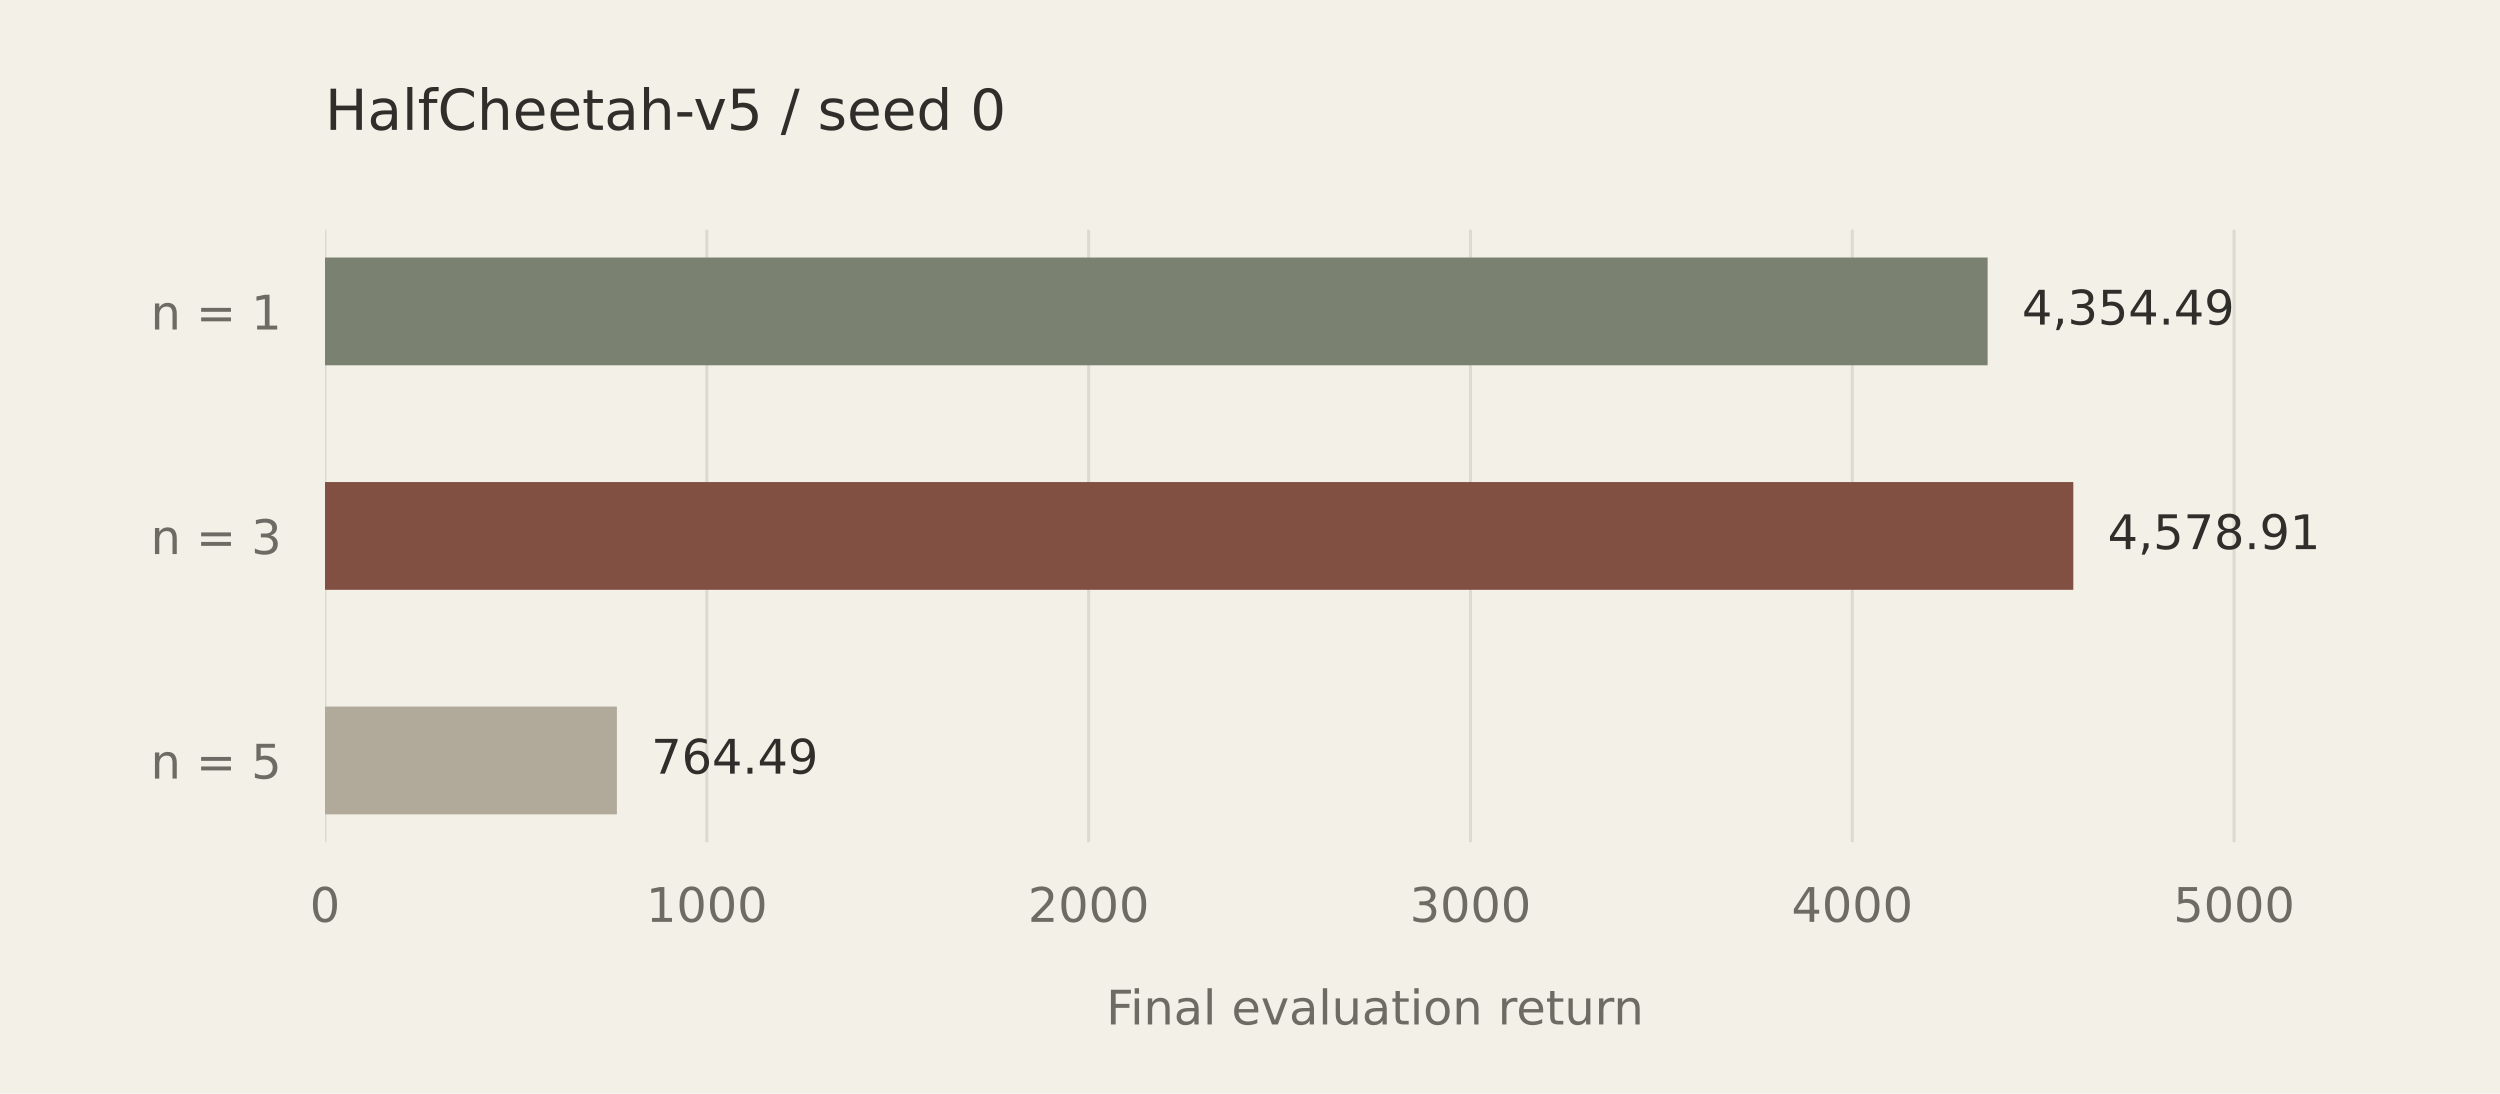
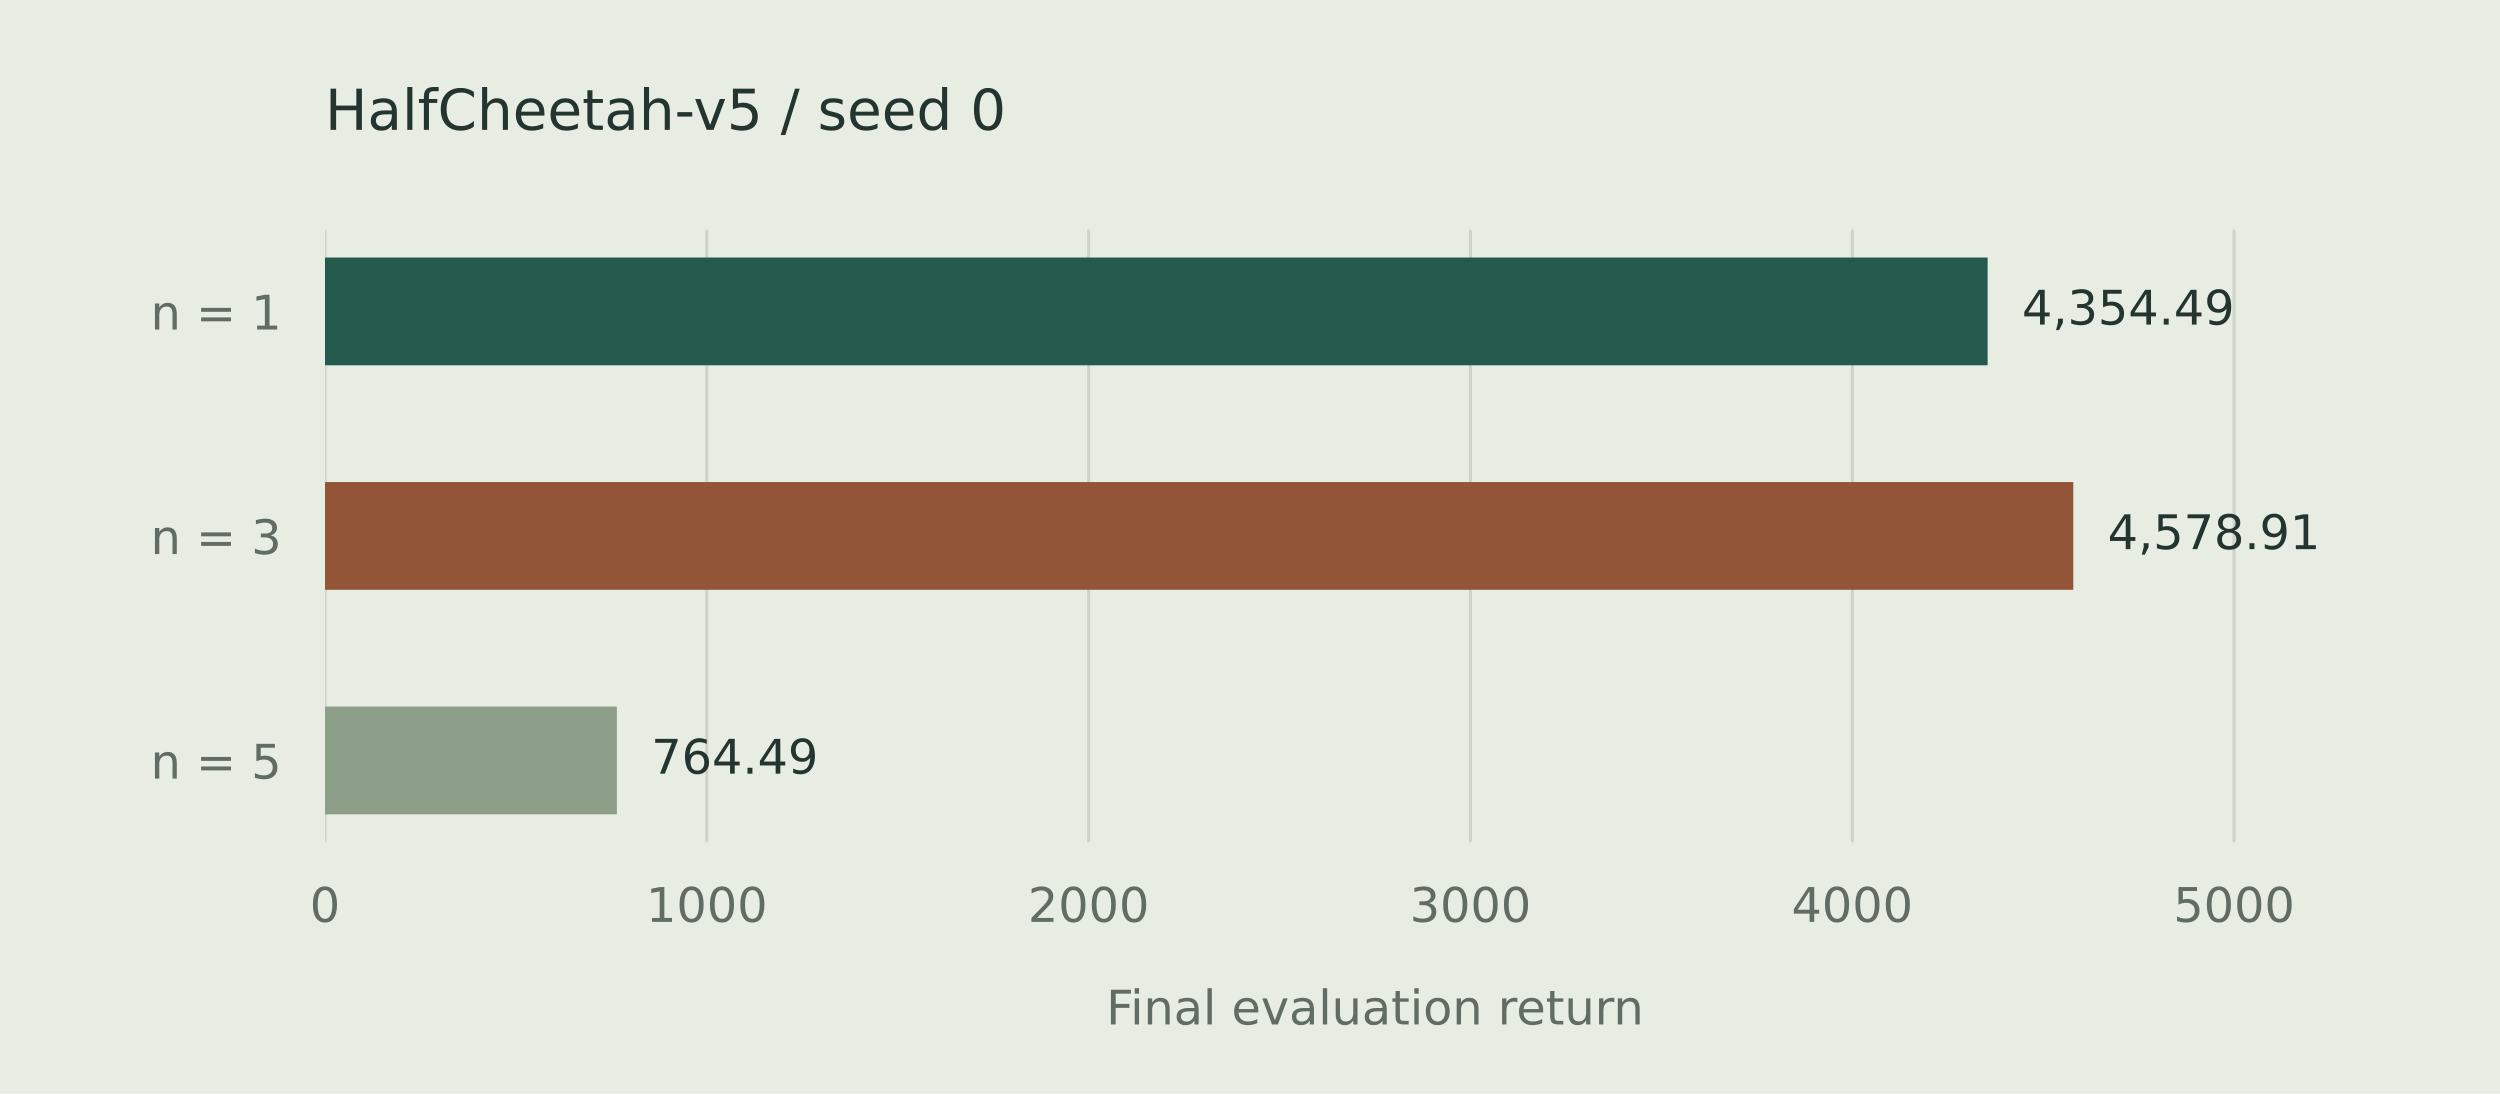
<svg xmlns="http://www.w3.org/2000/svg" width="576pt" height="252pt" viewBox="0 0 576 252" version="1.1">
  <defs>
    <style type="text/css">*{stroke-linejoin: round; stroke-linecap: butt}</style>
  </defs>
  <g id="figure_1">
    <g id="patch_1">
-       <path d="M 0 252  L 576 252  L 576 0  L 0 0  z " style="fill: #f3f0e8" />
+       <path d="M 0 252  L 576 252  L 576 0  L 0 0  z " style="fill: #e8ede4" />
    </g>
    <g id="axes_1">
      <g id="patch_2">
-         <path d="M 74.88 194.04  L 558.72 194.04  L 558.72 52.92  L 74.88 52.92  z " style="fill: #f3f0e8" />
+         <path d="M 74.88 194.04  L 558.72 194.04  L 558.72 52.92  L 74.88 52.92  z " style="fill: #e8ede4" />
      </g>
      <g id="matplotlib.axis_1">
        <g id="xtick_1">
          <g id="line2d_1">
-             <path d="M 74.88 194.04  L 74.88 52.92  " clip-path="url(#p2f64d5e332)" style="fill: none; stroke: #dedad0; stroke-width: 0.7; stroke-linecap: square" />
+             <path d="M 74.88 194.04  L 74.88 52.92  " clip-path="url(#p2f64d5e332)" style="fill: none; stroke: #cdd3c8; stroke-width: 0.7; stroke-linecap: square" />
          </g>
          <g id="line2d_2" />
          <g id="text_1">
-             <text style="font-size: 11px; font-family: 'DejaVu Sans'; text-anchor: middle; fill: #6e6b64" x="74.88" y="212.398" transform="rotate(-0 74.88 212.3983)">0</text>
+             <text style="font-size: 11px; font-family: 'DejaVu Sans'; text-anchor: middle; fill: #606c64" x="74.88" y="212.398" transform="rotate(-0 74.88 212.3983)">0</text>
          </g>
        </g>
        <g id="xtick_2">
          <g id="line2d_3">
-             <path d="M 162.851 194.04  L 162.851 52.92  " clip-path="url(#p2f64d5e332)" style="fill: none; stroke: #dedad0; stroke-width: 0.7; stroke-linecap: square" />
+             <path d="M 162.851 194.04  L 162.851 52.92  " clip-path="url(#p2f64d5e332)" style="fill: none; stroke: #cdd3c8; stroke-width: 0.7; stroke-linecap: square" />
          </g>
          <g id="line2d_4" />
          <g id="text_2">
-             <text style="font-size: 11px; font-family: 'DejaVu Sans'; text-anchor: middle; fill: #6e6b64" x="162.851" y="212.398" transform="rotate(-0 162.8509 212.3983)">1000</text>
+             <text style="font-size: 11px; font-family: 'DejaVu Sans'; text-anchor: middle; fill: #606c64" x="162.851" y="212.398" transform="rotate(-0 162.8509 212.3983)">1000</text>
          </g>
        </g>
        <g id="xtick_3">
          <g id="line2d_5">
-             <path d="M 250.822 194.04  L 250.822 52.92  " clip-path="url(#p2f64d5e332)" style="fill: none; stroke: #dedad0; stroke-width: 0.7; stroke-linecap: square" />
+             <path d="M 250.822 194.04  L 250.822 52.92  " clip-path="url(#p2f64d5e332)" style="fill: none; stroke: #cdd3c8; stroke-width: 0.7; stroke-linecap: square" />
          </g>
          <g id="line2d_6" />
          <g id="text_3">
-             <text style="font-size: 11px; font-family: 'DejaVu Sans'; text-anchor: middle; fill: #6e6b64" x="250.822" y="212.398" transform="rotate(-0 250.8218 212.3983)">2000</text>
+             <text style="font-size: 11px; font-family: 'DejaVu Sans'; text-anchor: middle; fill: #606c64" x="250.822" y="212.398" transform="rotate(-0 250.8218 212.3983)">2000</text>
          </g>
        </g>
        <g id="xtick_4">
          <g id="line2d_7">
-             <path d="M 338.793 194.04  L 338.793 52.92  " clip-path="url(#p2f64d5e332)" style="fill: none; stroke: #dedad0; stroke-width: 0.7; stroke-linecap: square" />
+             <path d="M 338.793 194.04  L 338.793 52.92  " clip-path="url(#p2f64d5e332)" style="fill: none; stroke: #cdd3c8; stroke-width: 0.7; stroke-linecap: square" />
          </g>
          <g id="line2d_8" />
          <g id="text_4">
-             <text style="font-size: 11px; font-family: 'DejaVu Sans'; text-anchor: middle; fill: #6e6b64" x="338.793" y="212.398" transform="rotate(-0 338.7927 212.3983)">3000</text>
+             <text style="font-size: 11px; font-family: 'DejaVu Sans'; text-anchor: middle; fill: #606c64" x="338.793" y="212.398" transform="rotate(-0 338.7927 212.3983)">3000</text>
          </g>
        </g>
        <g id="xtick_5">
          <g id="line2d_9">
-             <path d="M 426.764 194.04  L 426.764 52.92  " clip-path="url(#p2f64d5e332)" style="fill: none; stroke: #dedad0; stroke-width: 0.7; stroke-linecap: square" />
+             <path d="M 426.764 194.04  L 426.764 52.92  " clip-path="url(#p2f64d5e332)" style="fill: none; stroke: #cdd3c8; stroke-width: 0.7; stroke-linecap: square" />
          </g>
          <g id="line2d_10" />
          <g id="text_5">
-             <text style="font-size: 11px; font-family: 'DejaVu Sans'; text-anchor: middle; fill: #6e6b64" x="426.764" y="212.398" transform="rotate(-0 426.7636 212.3983)">4000</text>
+             <text style="font-size: 11px; font-family: 'DejaVu Sans'; text-anchor: middle; fill: #606c64" x="426.764" y="212.398" transform="rotate(-0 426.7636 212.3983)">4000</text>
          </g>
        </g>
        <g id="xtick_6">
          <g id="line2d_11">
-             <path d="M 514.735 194.04  L 514.735 52.92  " clip-path="url(#p2f64d5e332)" style="fill: none; stroke: #dedad0; stroke-width: 0.7; stroke-linecap: square" />
+             <path d="M 514.735 194.04  L 514.735 52.92  " clip-path="url(#p2f64d5e332)" style="fill: none; stroke: #cdd3c8; stroke-width: 0.7; stroke-linecap: square" />
          </g>
          <g id="line2d_12" />
          <g id="text_6">
-             <text style="font-size: 11px; font-family: 'DejaVu Sans'; text-anchor: middle; fill: #6e6b64" x="514.735" y="212.398" transform="rotate(-0 514.7345 212.3983)">5000</text>
+             <text style="font-size: 11px; font-family: 'DejaVu Sans'; text-anchor: middle; fill: #606c64" x="514.735" y="212.398" transform="rotate(-0 514.7345 212.3983)">5000</text>
          </g>
        </g>
        <g id="text_7">
-           <text style="font-size: 11px; font-family: 'DejaVu Sans'; text-anchor: middle; fill: #6e6b64" x="316.8" y="236.044" transform="rotate(-0 316.8 236.0442)">Final evaluation return</text>
+           <text style="font-size: 11px; font-family: 'DejaVu Sans'; text-anchor: middle; fill: #606c64" x="316.8" y="236.044" transform="rotate(-0 316.8 236.0442)">Final evaluation return</text>
        </g>
      </g>
      <g id="matplotlib.axis_2">
        <g id="ytick_1">
          <g id="line2d_13" />
          <g id="text_8">
-             <text style="font-size: 11px; font-family: 'DejaVu Sans'; text-anchor: end; fill: #6e6b64" x="64.88" y="75.929" transform="rotate(-0 64.88 75.92893)">n = 1</text>
+             <text style="font-size: 11px; font-family: 'DejaVu Sans'; text-anchor: end; fill: #606c64" x="64.88" y="75.929" transform="rotate(-0 64.88 75.92893)">n = 1</text>
          </g>
        </g>
        <g id="ytick_2">
          <g id="line2d_14" />
          <g id="text_9">
-             <text style="font-size: 11px; font-family: 'DejaVu Sans'; text-anchor: end; fill: #6e6b64" x="64.88" y="127.659" transform="rotate(-0 64.88 127.6591)">n = 3</text>
+             <text style="font-size: 11px; font-family: 'DejaVu Sans'; text-anchor: end; fill: #606c64" x="64.88" y="127.659" transform="rotate(-0 64.88 127.6591)">n = 3</text>
          </g>
        </g>
        <g id="ytick_3">
          <g id="line2d_15" />
          <g id="text_10">
-             <text style="font-size: 11px; font-family: 'DejaVu Sans'; text-anchor: end; fill: #6e6b64" x="64.88" y="179.389" transform="rotate(-0 64.88 179.3893)">n = 5</text>
+             <text style="font-size: 11px; font-family: 'DejaVu Sans'; text-anchor: end; fill: #606c64" x="64.88" y="179.389" transform="rotate(-0 64.88 179.3893)">n = 5</text>
          </g>
        </g>
      </g>
      <g id="patch_3">
-         <path d="M 74.88 59.335  L 457.948 59.335  L 457.948 84.165  L 74.88 84.165  z " clip-path="url(#p2f64d5e332)" style="fill: #7a8170" />
+         <path d="M 74.88 59.335  L 457.948 59.335  L 457.948 84.165  L 74.88 84.165  z " clip-path="url(#p2f64d5e332)" style="fill: #245a4d" />
      </g>
      <g id="patch_4">
-         <path d="M 74.88 111.065  L 477.691 111.065  L 477.691 135.895  L 74.88 135.895  z " clip-path="url(#p2f64d5e332)" style="fill: #815043" />
+         <path d="M 74.88 111.065  L 477.691 111.065  L 477.691 135.895  L 74.88 135.895  z " clip-path="url(#p2f64d5e332)" style="fill: #925538" />
      </g>
      <g id="patch_5">
-         <path d="M 74.88 162.795  L 142.133 162.795  L 142.133 187.625  L 74.88 187.625  z " clip-path="url(#p2f64d5e332)" style="fill: #b1aa9a" />
+         <path d="M 74.88 162.795  L 142.133 162.795  L 142.133 187.625  L 74.88 187.625  z " clip-path="url(#p2f64d5e332)" style="fill: #8d9f89" />
      </g>
      <g id="text_11">
-         <text style="font-size: 11px; font-family: 'DejaVu Sans'; text-anchor: start; fill: #302e2a" x="465.865" y="74.785" transform="rotate(-0 465.8655 74.78511)">4,354.49</text>
+         <text style="font-size: 11px; font-family: 'DejaVu Sans'; text-anchor: start; fill: #24352f" x="465.865" y="74.785" transform="rotate(-0 465.8655 74.78511)">4,354.49</text>
      </g>
      <g id="text_12">
-         <text style="font-size: 11px; font-family: 'DejaVu Sans'; text-anchor: start; fill: #302e2a" x="485.608" y="126.515" transform="rotate(-0 485.6079 126.5153)">4,578.91</text>
+         <text style="font-size: 11px; font-family: 'DejaVu Sans'; text-anchor: start; fill: #24352f" x="485.608" y="126.515" transform="rotate(-0 485.6079 126.5153)">4,578.91</text>
      </g>
      <g id="text_13">
-         <text style="font-size: 11px; font-family: 'DejaVu Sans'; text-anchor: start; fill: #302e2a" x="150.05" y="178.246" transform="rotate(-0 150.0504 178.2455)">764.49</text>
+         <text style="font-size: 11px; font-family: 'DejaVu Sans'; text-anchor: start; fill: #24352f" x="150.05" y="178.246" transform="rotate(-0 150.0504 178.2455)">764.49</text>
      </g>
      <g id="text_14">
-         <text style="font-size: 13px; font-family: 'DejaVu Sans'; text-anchor: start; fill: #302e2a" x="74.88" y="29.92" transform="rotate(-0 74.88 29.92)">HalfCheetah-v5  /  seed 0</text>
+         <text style="font-size: 13px; font-family: 'DejaVu Sans'; text-anchor: start; fill: #24352f" x="74.88" y="29.92" transform="rotate(-0 74.88 29.92)">HalfCheetah-v5  /  seed 0</text>
      </g>
    </g>
  </g>
  <defs>
    <clipPath id="p2f64d5e332">
      <rect x="74.88" y="52.92" width="483.84" height="141.12" />
    </clipPath>
  </defs>
</svg>
